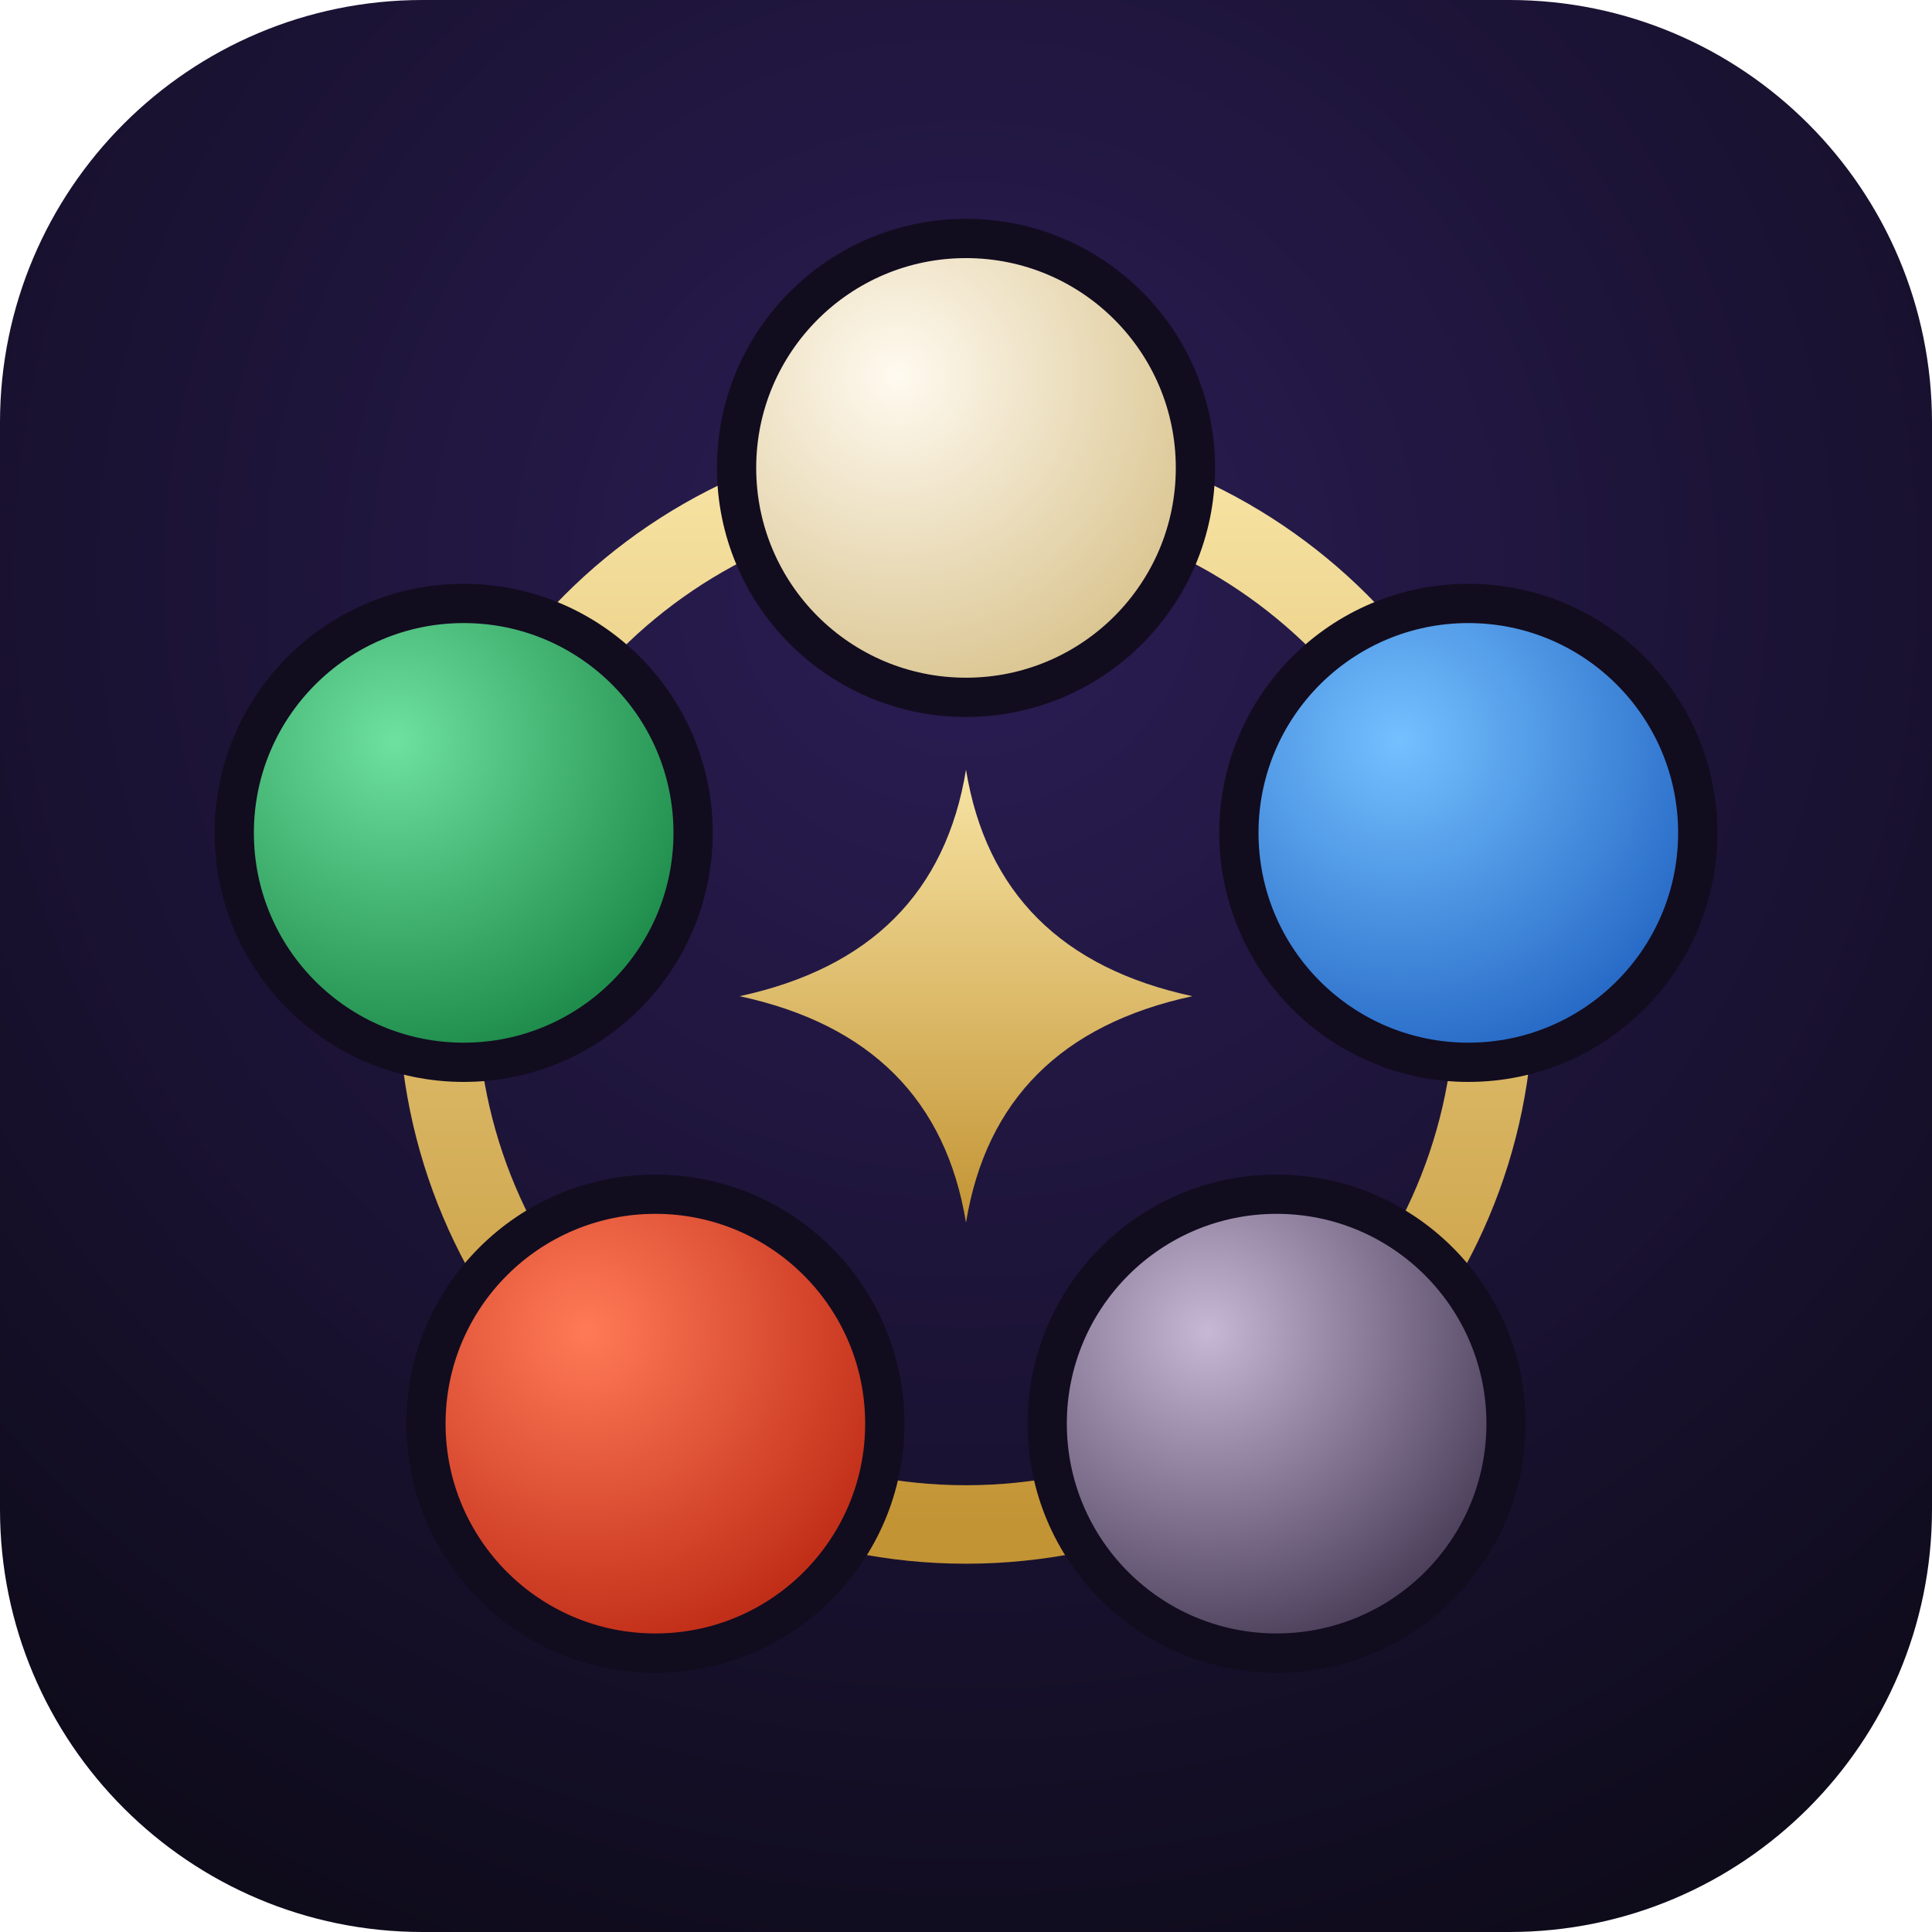
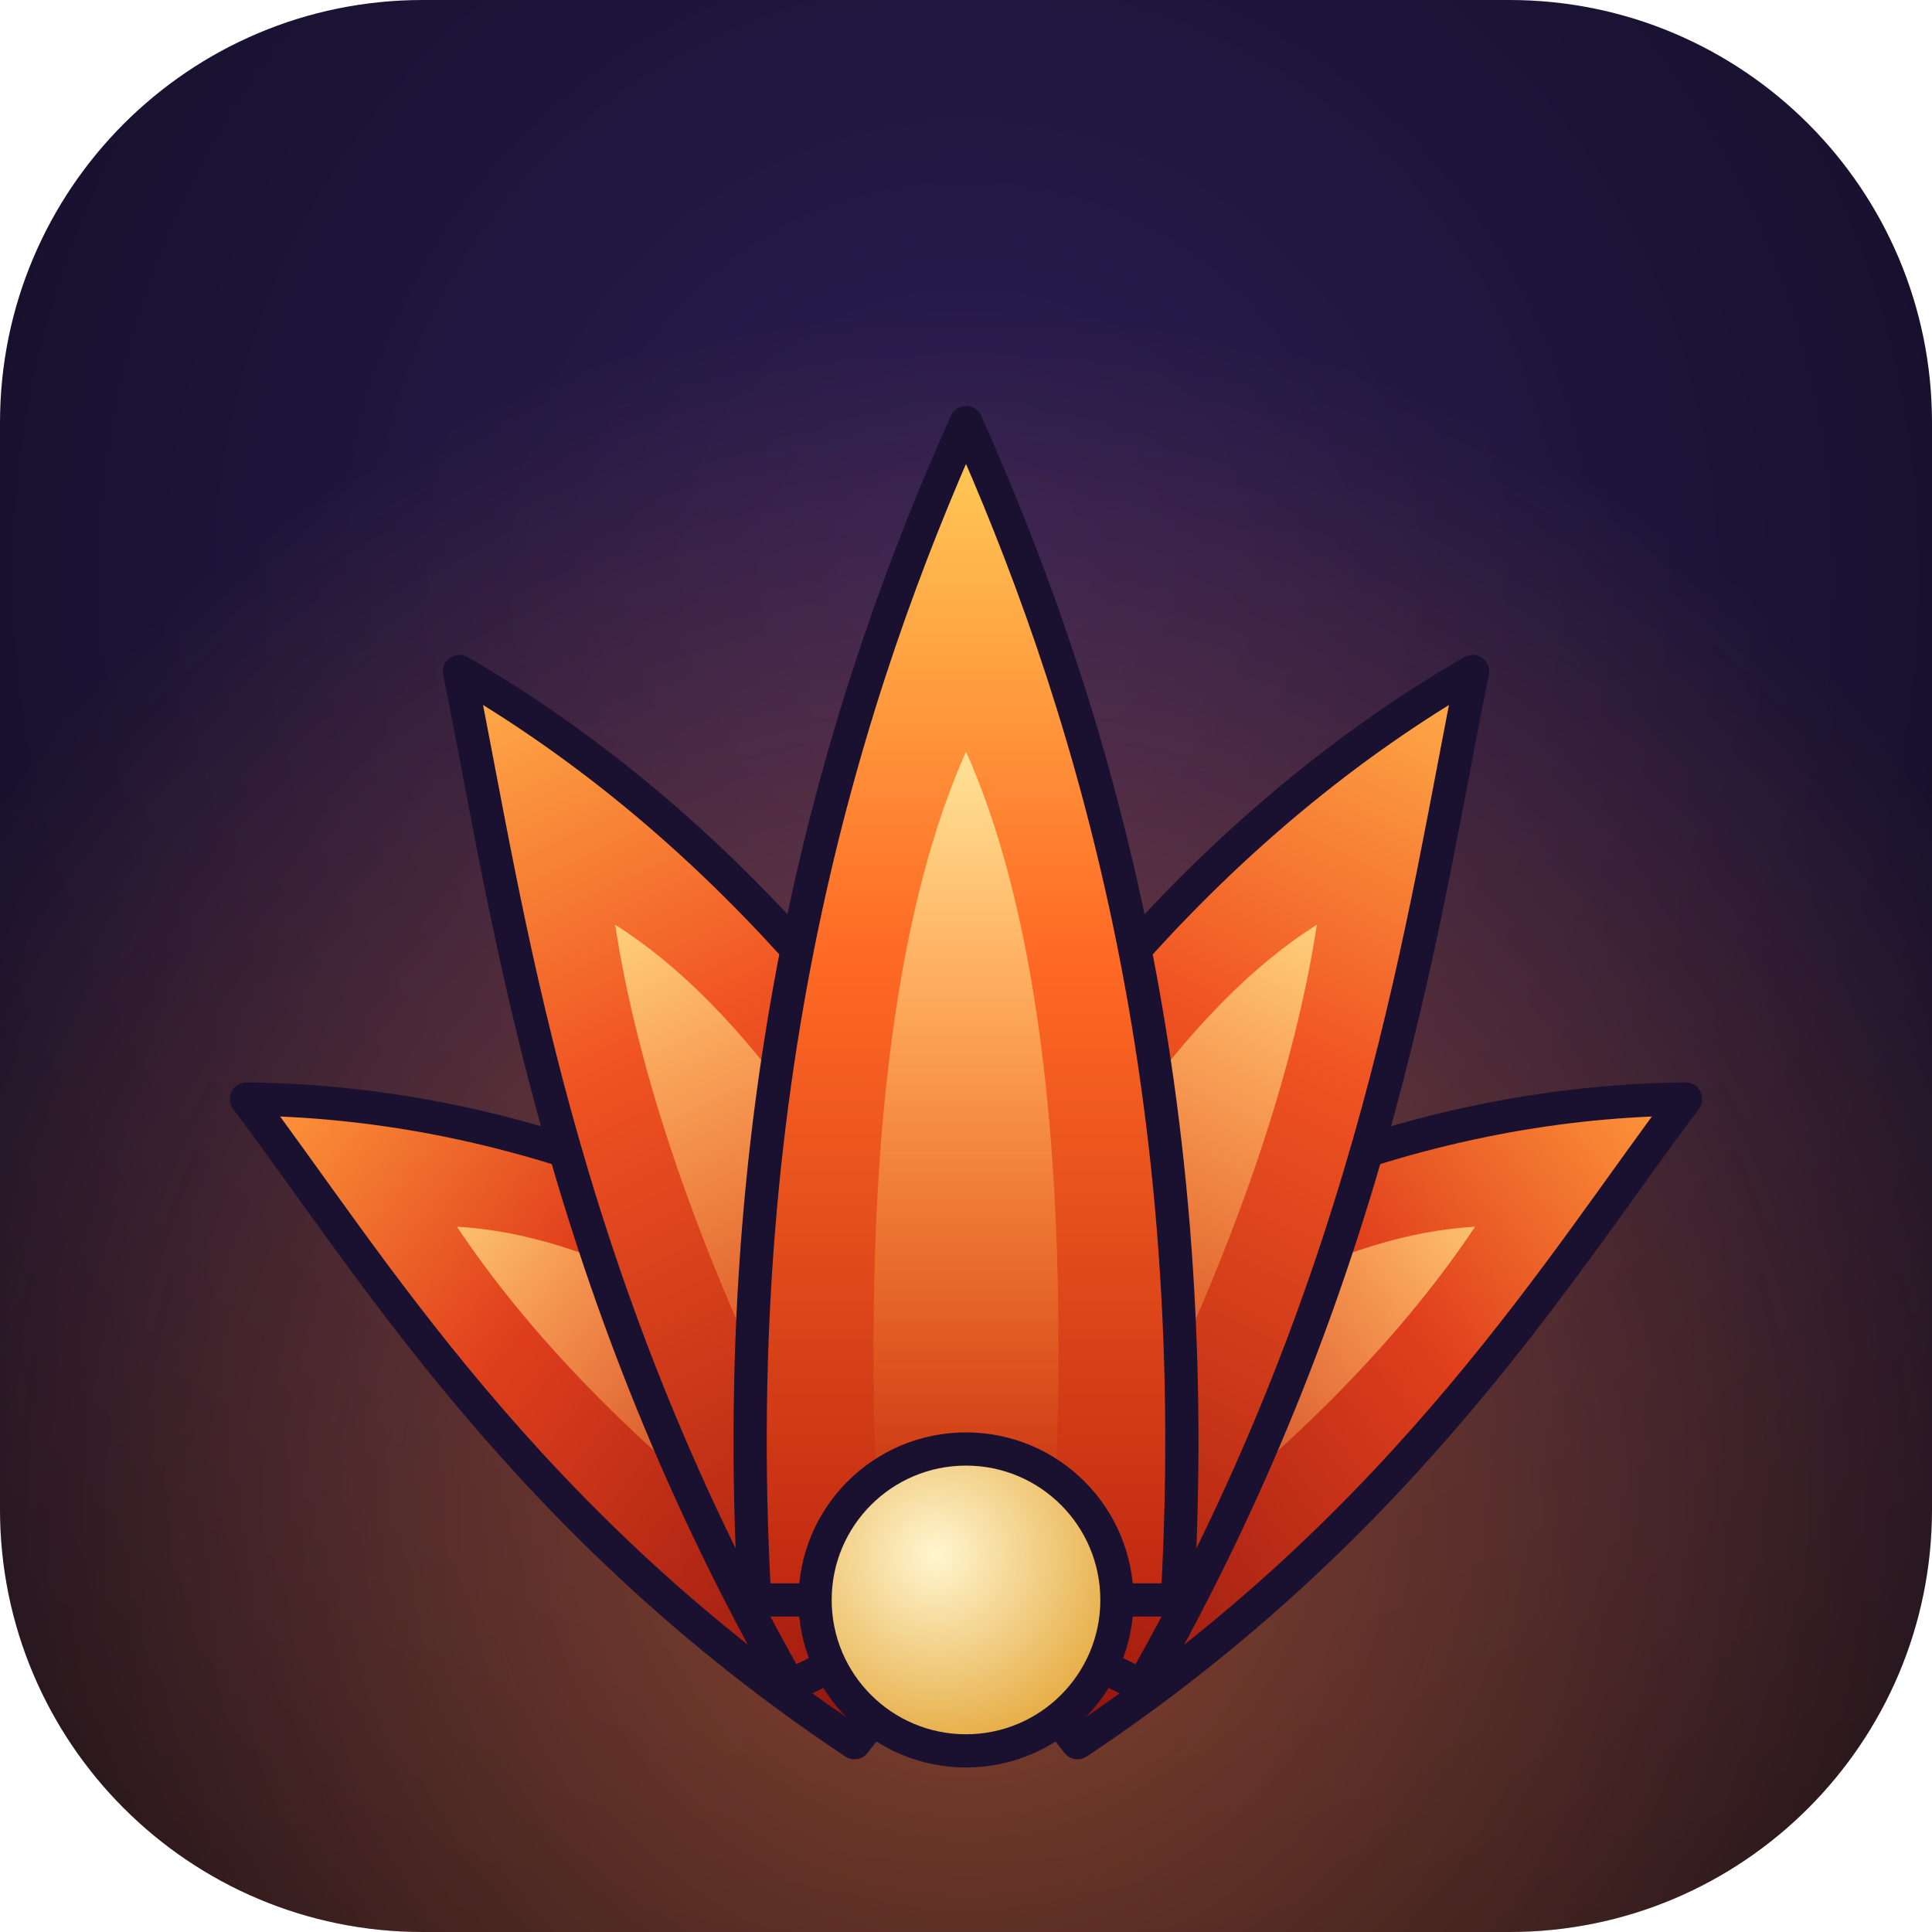
<svg xmlns="http://www.w3.org/2000/svg" width="64" height="64" viewBox="0 0 64 64">
  <defs>
    <radialGradient id="bg" cx="0.5" cy="0.3" r="0.85">
      <stop offset="0" stop-color="#2b1d55" />
      <stop offset="1" stop-color="#0b0914" />
    </radialGradient>
-     <linearGradient id="gd" x1="0" y1="0" x2="0" y2="1">
-       <stop offset="0" stop-color="#f7e3a3" />
-       <stop offset="1" stop-color="#c39434" />
+     <linearGradient id="f0" x1="0" y1="1" x2="0" y2="0">
+       <stop offset="0" stop-color="#8f160f" />
+       <stop offset="0.6" stop-color="#e03f1c" />
+       <stop offset="1" stop-color="#ff9a3c" />
    </linearGradient>
-     <radialGradient id="o0" cx="0.35" cy="0.3" r="0.8">
-       <stop offset="0" stop-color="#fffaf0" />
-       <stop offset="1" stop-color="#d6bf86" />
+     <linearGradient id="f1" x1="0" y1="1" x2="0" y2="0">
+       <stop offset="0" stop-color="#a81d0f" />
+       <stop offset="0.6" stop-color="#f05322" />
+       <stop offset="1" stop-color="#ffb14a" />
+     </linearGradient>
+     <linearGradient id="f2" x1="0" y1="1" x2="0" y2="0">
+       <stop offset="0" stop-color="#bf2810" />
+       <stop offset="0.55" stop-color="#ff6a24" />
+       <stop offset="1" stop-color="#ffcf5a" />
+     </linearGradient>
+     <linearGradient id="c0" x1="0" y1="1" x2="0" y2="0">
+       <stop offset="0" stop-color="#ff8a3a" stop-opacity="0" />
+       <stop offset="1" stop-color="#ffd27a" />
+     </linearGradient>
+     <linearGradient id="c1" x1="0" y1="1" x2="0" y2="0">
+       <stop offset="0" stop-color="#ff9a3a" stop-opacity="0" />
+       <stop offset="1" stop-color="#ffe08a" />
+     </linearGradient>
+     <linearGradient id="c2" x1="0" y1="1" x2="0" y2="0">
+       <stop offset="0" stop-color="#ffb13a" stop-opacity="0" />
+       <stop offset="1" stop-color="#fff0a8" />
+     </linearGradient>
+     <radialGradient id="glow" cx="0.5" cy="0.78" r="0.62">
+       <stop offset="0" stop-color="#ff7a30" stop-opacity="0.5" />
+       <stop offset="1" stop-color="#ff7a30" stop-opacity="0" />
    </radialGradient>
-     <radialGradient id="o1" cx="0.35" cy="0.3" r="0.8">
-       <stop offset="0" stop-color="#74c0ff" />
-       <stop offset="1" stop-color="#1d5fbf" />
-     </radialGradient>
-     <radialGradient id="o2" cx="0.35" cy="0.3" r="0.8">
-       <stop offset="0" stop-color="#c7b8d6" />
-       <stop offset="1" stop-color="#3b2f4a" />
-     </radialGradient>
-     <radialGradient id="o3" cx="0.35" cy="0.3" r="0.8">
-       <stop offset="0" stop-color="#ff7a57" />
-       <stop offset="1" stop-color="#b8230f" />
-     </radialGradient>
-     <radialGradient id="o4" cx="0.35" cy="0.3" r="0.8">
-       <stop offset="0" stop-color="#6ee09f" />
-       <stop offset="1" stop-color="#13803f" />
+     <radialGradient id="hub" cx="0.4" cy="0.35" r="0.8">
+       <stop offset="0" stop-color="#fff6d0" />
+       <stop offset="1" stop-color="#e09a22" />
    </radialGradient>
  </defs>
  <rect width="64" height="64" rx="14" fill="url(#bg)" />
-   <circle cx="32" cy="33" r="17.5" fill="none" stroke="url(#gd)" stroke-width="2.6" />
-   <path d="M32 25.5Q33 31.6 39.5 33Q33 34.4 32 40.5Q31 34.4 24.5 33Q31 31.6 32 25.5Z" fill="url(#gd)" />
-   <circle cx="32.00" cy="15.50" r="7.6" fill="url(#o0)" stroke="#120c1f" stroke-width="1.3" />
-   <circle cx="48.64" cy="27.59" r="7.6" fill="url(#o1)" stroke="#120c1f" stroke-width="1.3" />
-   <circle cx="42.29" cy="47.16" r="7.6" fill="url(#o2)" stroke="#120c1f" stroke-width="1.3" />
-   <circle cx="21.71" cy="47.16" r="7.6" fill="url(#o3)" stroke="#120c1f" stroke-width="1.3" />
-   <circle cx="15.36" cy="27.59" r="7.6" fill="url(#o4)" stroke="#120c1f" stroke-width="1.3" />
+   <rect width="64" height="64" rx="14" fill="url(#glow)" />
+   <g transform="translate(32 53)">
+     <g transform="rotate(-52)">
+       <path d="M-6 0 C-7 -13.1 -3.30 -22.6 -1.6 -29 C3.30 -22.6 7 -13.1 6 0 Z" fill="url(#f0)" stroke="#1a1030" stroke-width="1.1" stroke-linejoin="round" />
+       <path d="M-2.52 -3 C-3.00 -11.6 -1.80 -17.4 -0.64 -20.9 C1.80 -17.4 3.00 -11.6 2.52 -3 Z" fill="url(#c0)" opacity="0.85" />
+     </g>
+     <g transform="rotate(52)">
+       <path d="M-6 0 C-7 -13.1 -3.30 -22.6 1.6 -29 C3.30 -22.6 7 -13.1 6 0 Z" fill="url(#f0)" stroke="#1a1030" stroke-width="1.1" stroke-linejoin="round" />
+       <path d="M-2.52 -3 C-3.00 -11.6 -1.80 -17.4 0.64 -20.9 C1.80 -17.4 3.00 -11.6 2.52 -3 Z" fill="url(#c0)" opacity="0.85" />
+     </g>
+     <g transform="rotate(-26)">
+       <path d="M-6.5 0 C-7.5 -15.8 -3.58 -27.3 -1.6 -35 C3.58 -27.3 7.5 -15.8 6.5 0 Z" fill="url(#f1)" stroke="#1a1030" stroke-width="1.1" stroke-linejoin="round" />
+       <path d="M-2.73 -3 C-3.25 -14.0 -1.95 -21.0 -0.64 -25.2 C1.95 -21.0 3.25 -14.0 2.73 -3 Z" fill="url(#c1)" opacity="0.85" />
+     </g>
+     <g transform="rotate(26)">
+       <path d="M-6.5 0 C-7.5 -15.8 -3.58 -27.3 1.6 -35 C3.58 -27.3 7.5 -15.8 6.5 0 Z" fill="url(#f1)" stroke="#1a1030" stroke-width="1.1" stroke-linejoin="round" />
+       <path d="M-2.73 -3 C-3.25 -14.0 -1.95 -21.0 0.64 -25.2 C1.95 -21.0 3.25 -14.0 2.73 -3 Z" fill="url(#c1)" opacity="0.85" />
+     </g>
+     <g transform="rotate(0)">
+       <path d="M-7 0 C-8 -17.6 -3.85 -30.4 0 -39 C3.85 -30.4 8 -17.6 7 0 Z" fill="url(#f2)" stroke="#1a1030" stroke-width="1.1" stroke-linejoin="round" />
+       <path d="M-2.94 -3 C-3.50 -15.6 -2.10 -23.4 0.00 -28.1 C2.10 -23.4 3.50 -15.6 2.94 -3 Z" fill="url(#c2)" opacity="0.85" />
+     </g>
+     <circle r="5" fill="url(#hub)" stroke="#1a1030" stroke-width="1.1" />
+   </g>
</svg>
